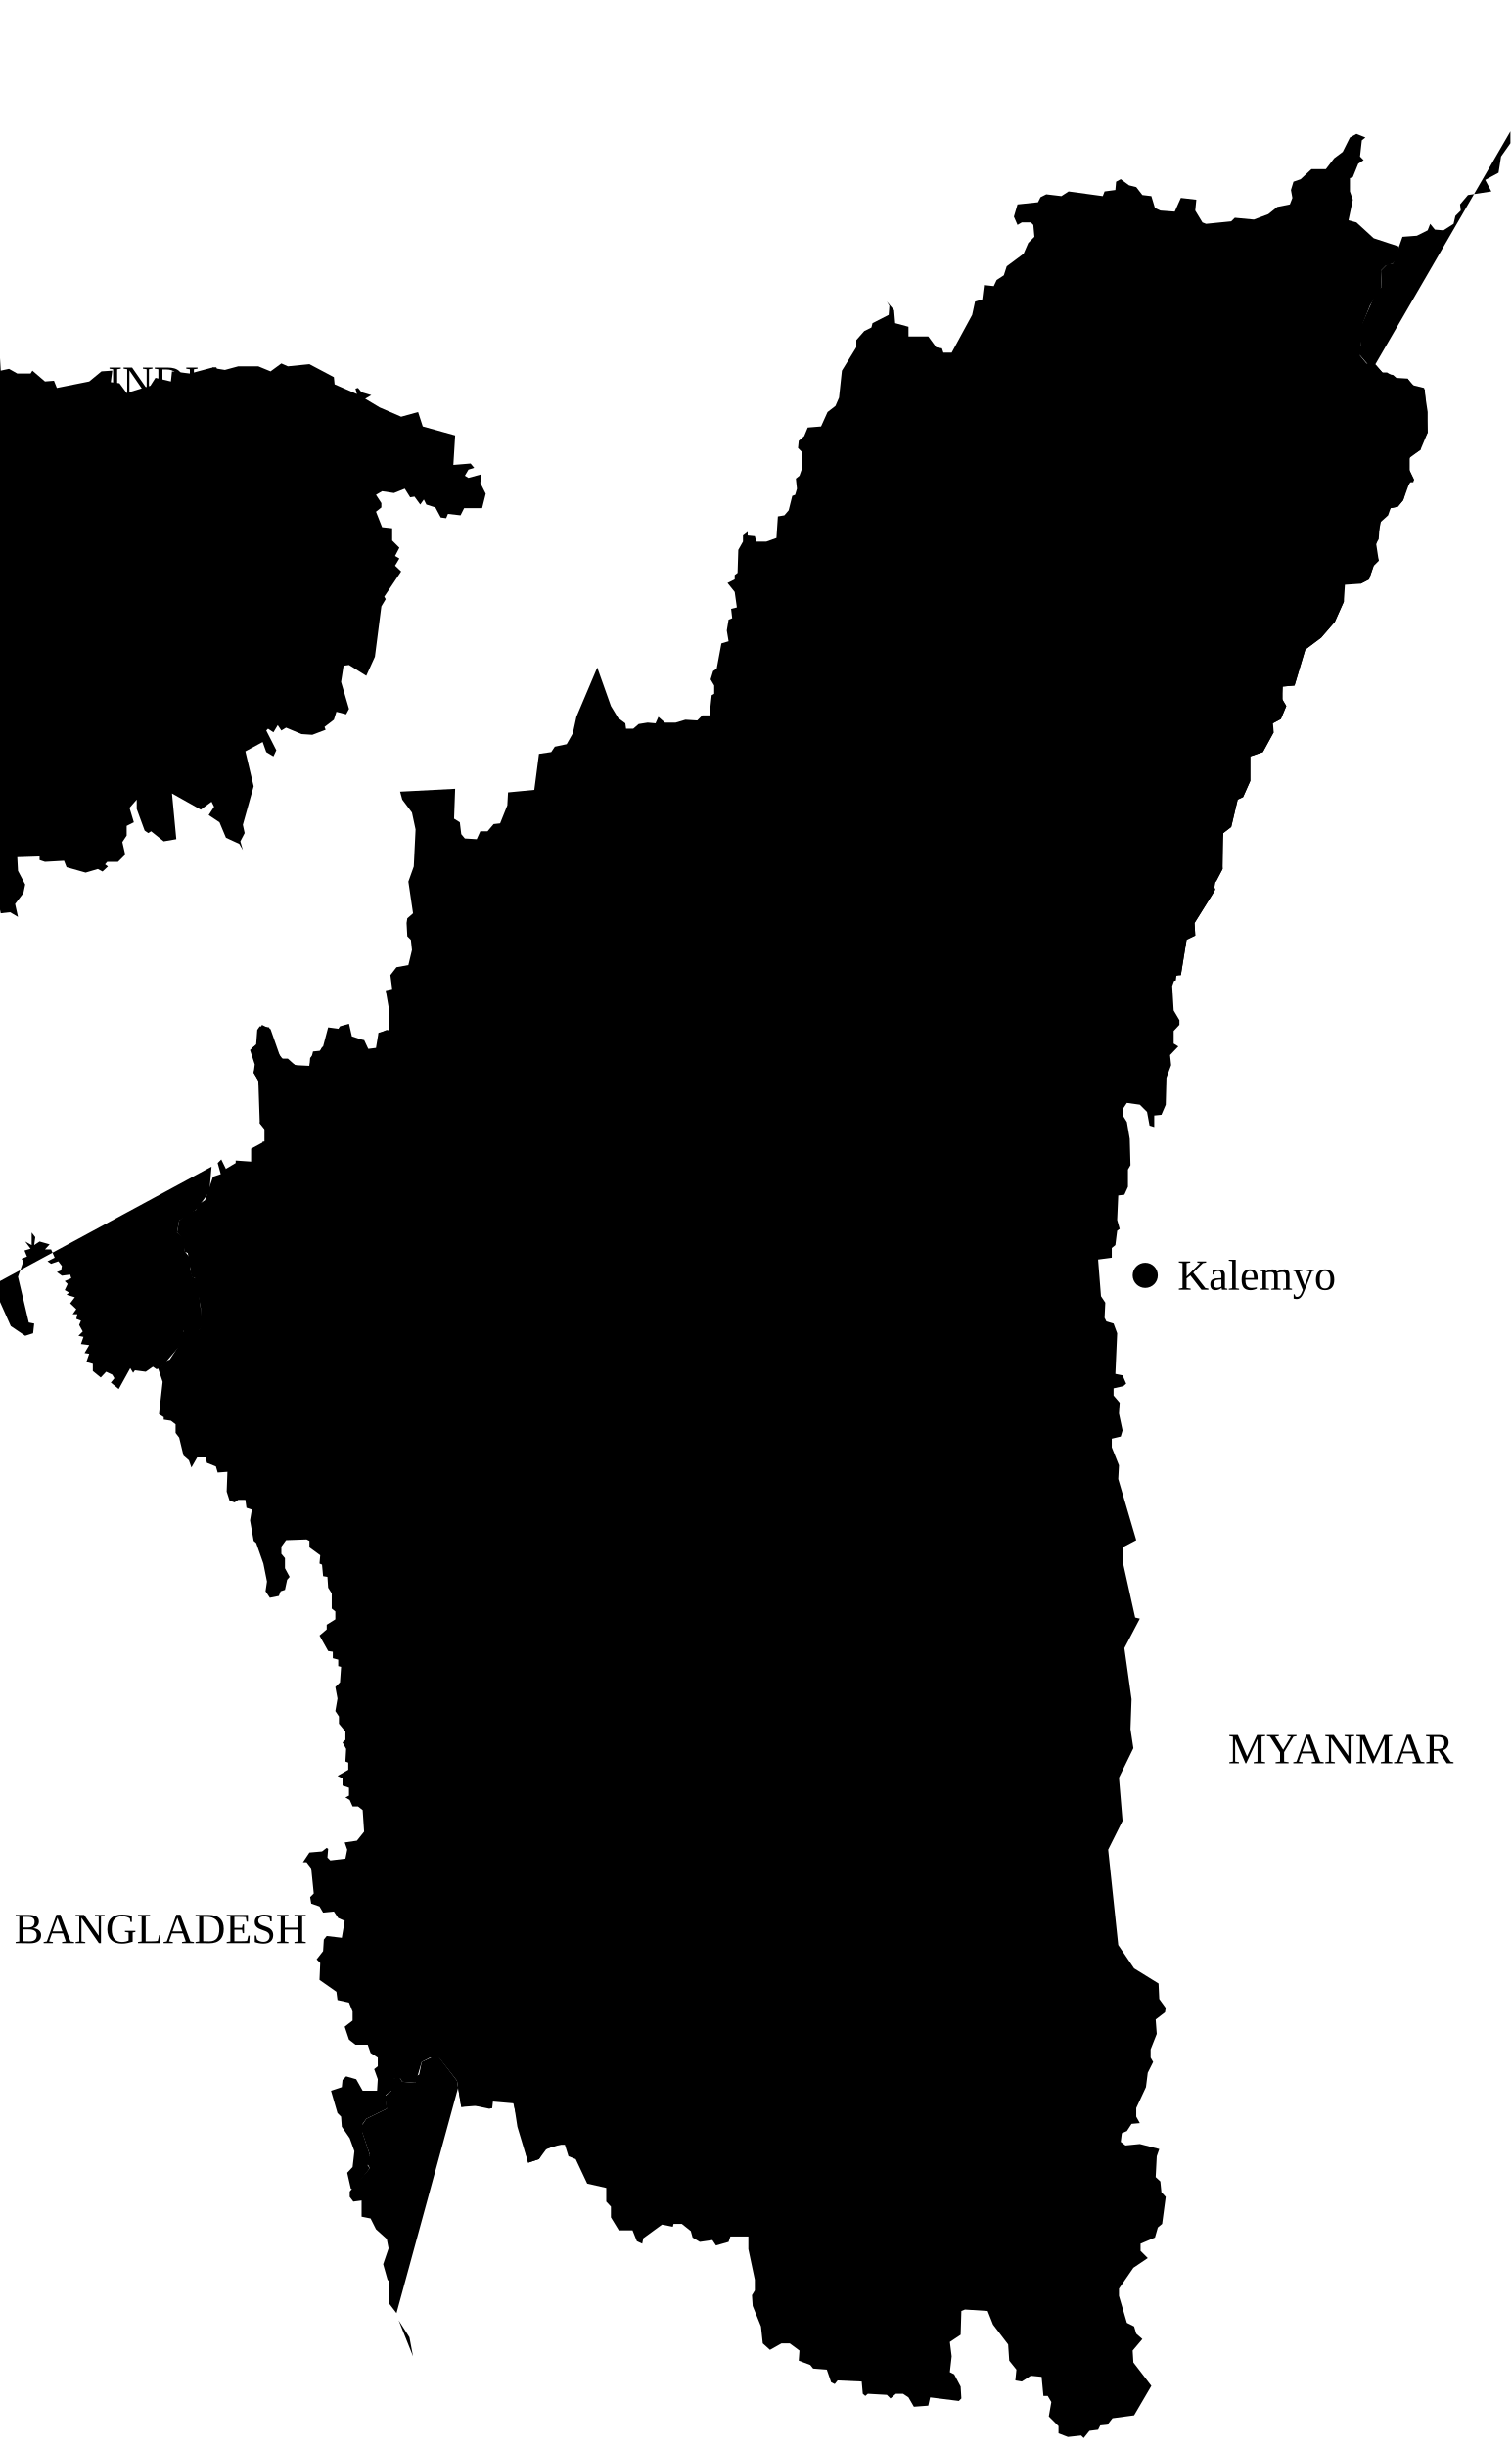
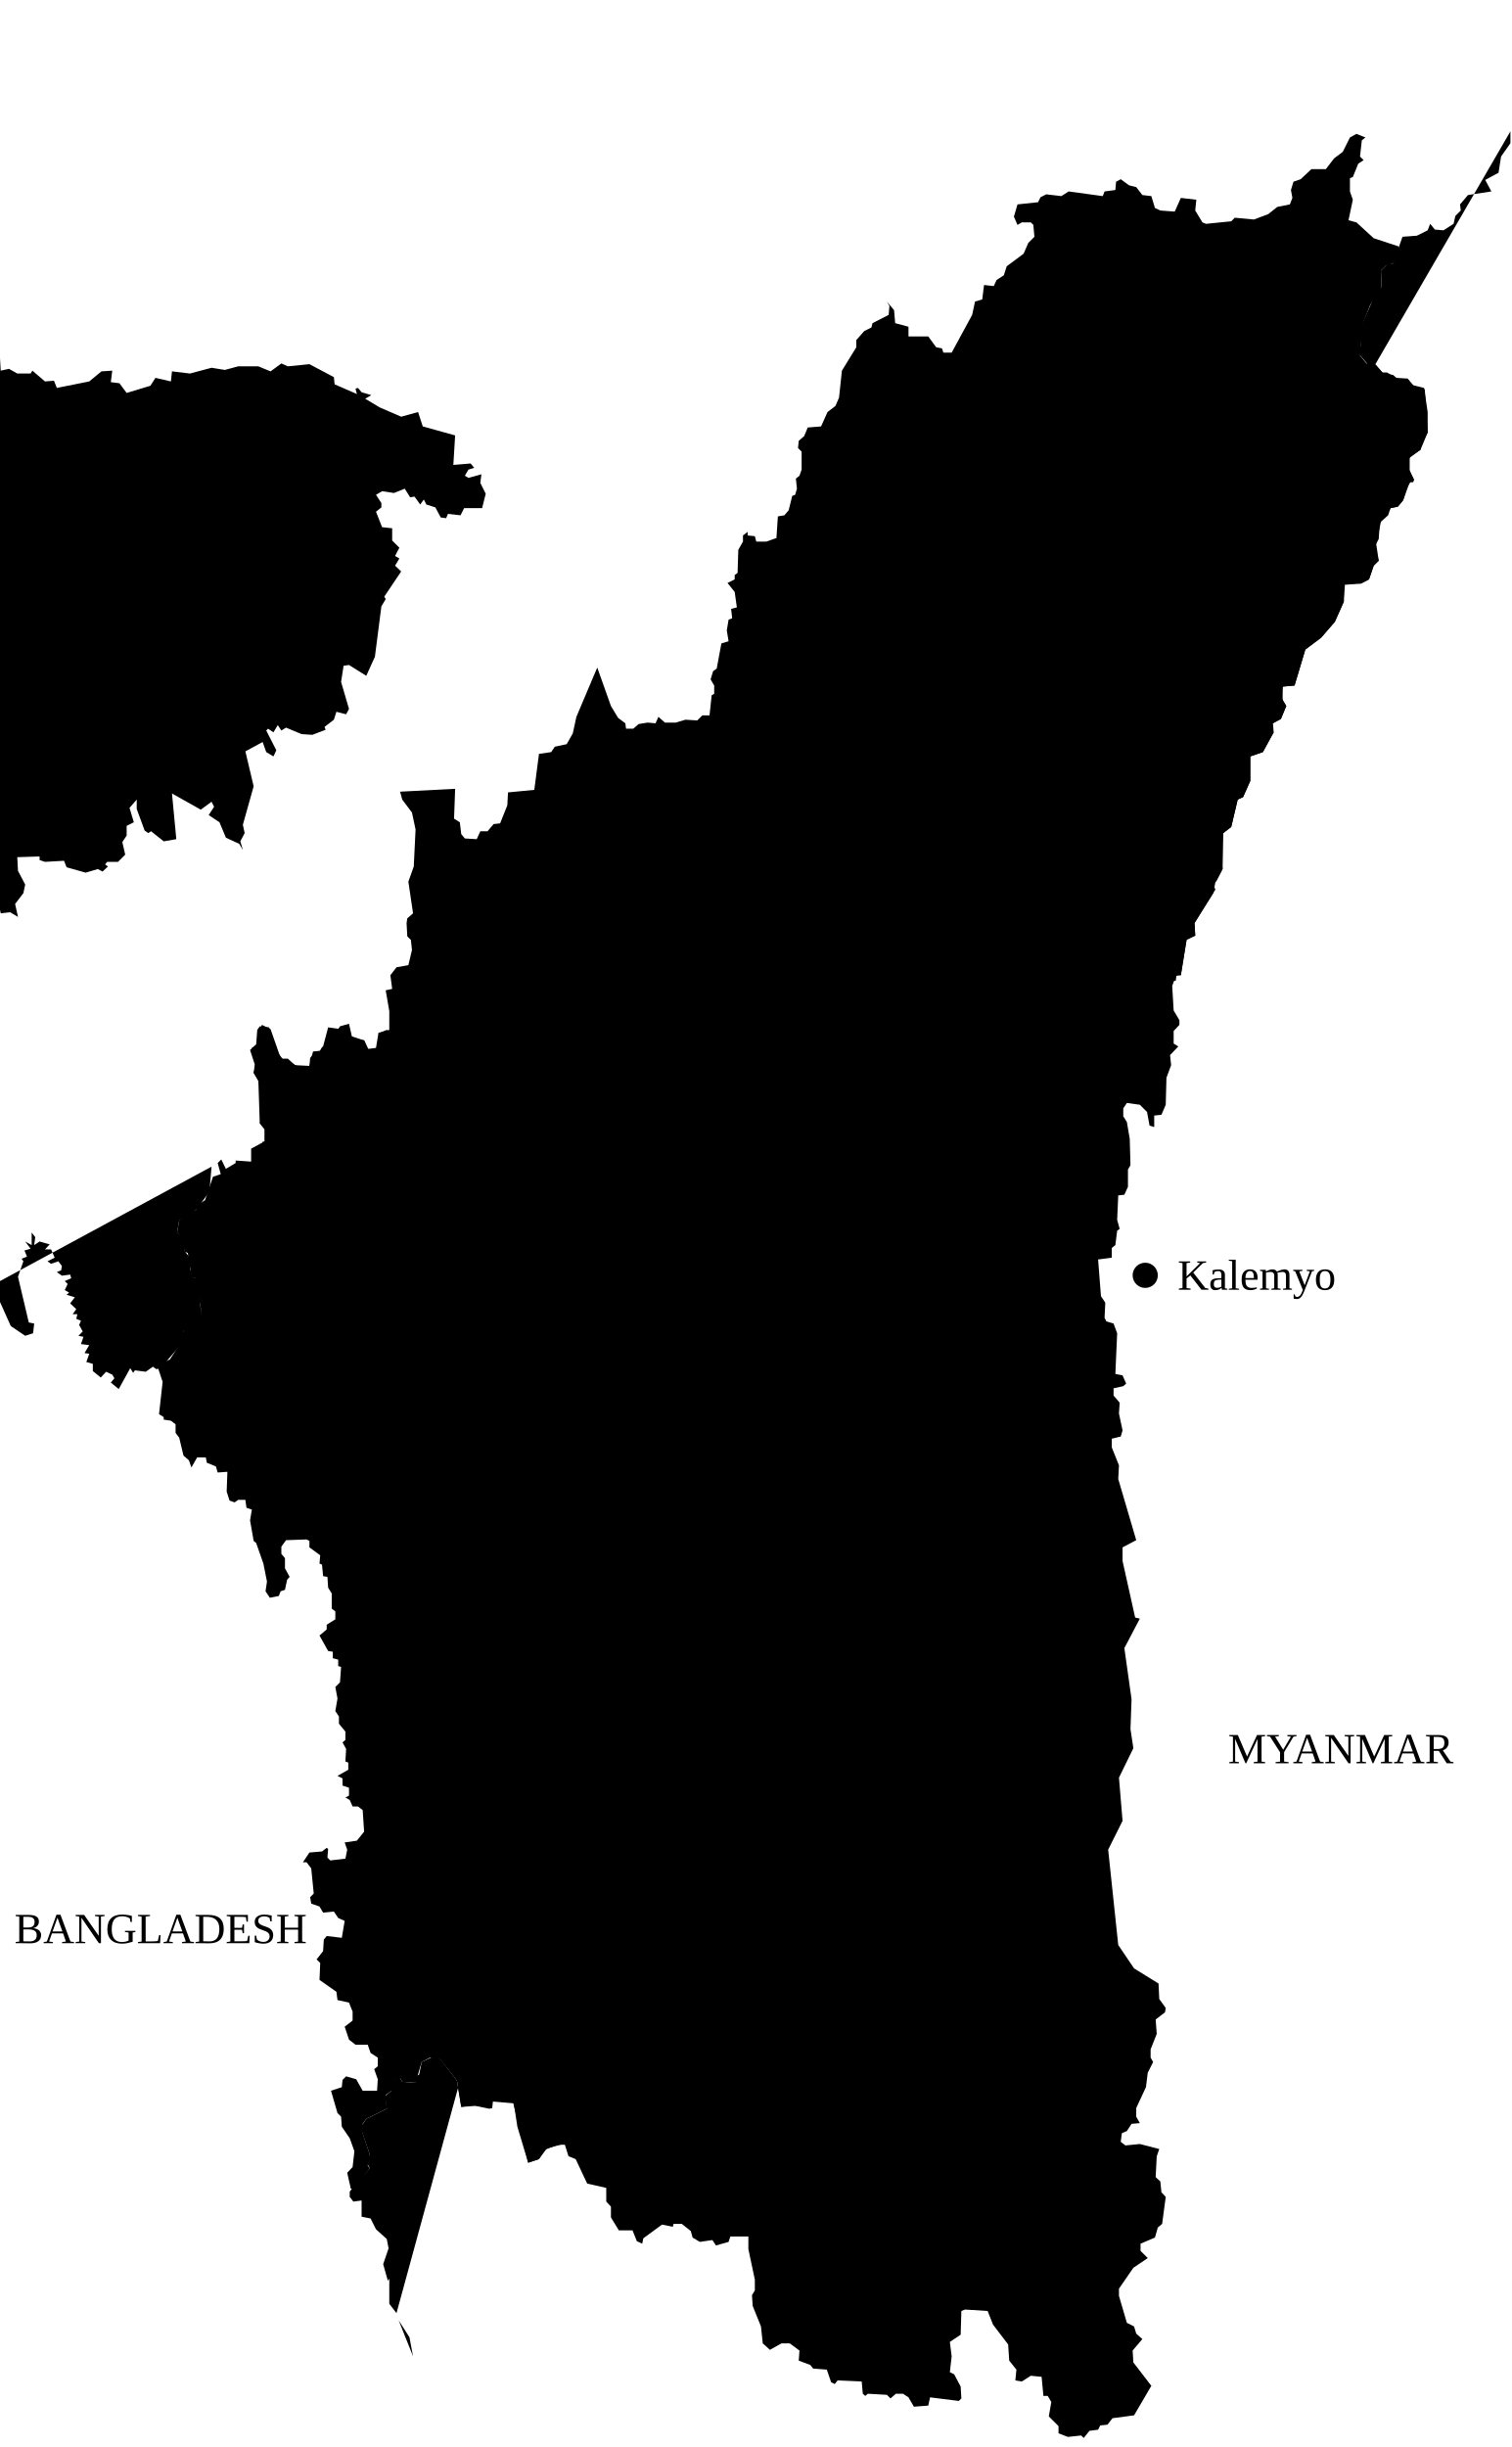
<svg class="zogam-map" viewBox="0 -70 420 680" role="img" aria-labelledby="zm-title">
  <defs>
    <pattern id="zm-weave" width="10" height="10" patternUnits="userSpaceOnUse">
      <rect width="10" height="10" fill="#7A1830" />
      <rect y="4" width="10" height="1" fill="#E3A92B" opacity="0.28" />
      <rect y="8" width="10" height="1" fill="#2A0A16" opacity="0.6" />
    </pattern>
  </defs>
  <path class="zm-land" d="M377,-32.8 375.2,-31.8 373.2,-27.8 370.8,-26 368.5,-23 364.5,-23 361.5,-20.2 359.5,-19.5 358.8,-17.2 359.2,-15 358.5,-13.2 355,-12.5 352.5,-10.5 348.5,-9 343.2,-9.5 342.2,-8.5 335.2,-7.8 334.2,-8.2 332.2,-11.5 332.5,-14.5 328.2,-15 326.5,-11.2 322.5,-11.5 321,-12.2 320,-15.5 317.5,-15.8 315.8,-18 313.8,-18.5 311.5,-20.2 310.2,-19.5 310,-17.2 307,-16.8 306.5,-15.5 297,-16.8 295,-15.5 290.8,-16 289.2,-15.2 288.5,-13.8 282.8,-13.2 281.8,-9.8 282.8,-7.5 284,-8.2 286.5,-8.2 287.2,-7.5 287.5,-4.2 285.8,-2.5 284.5,0.5 279.8,4 279,6.5 277,7.8 276.2,9.5 273.5,9.2 273,13.2 271,13.8 270.2,17.5 264.5,28 262.2,28 261.8,26.8 260.2,26.5 258,23.5 252.5,23.5 252.5,20.8 248.8,19.8 248.5,16.2 246.5,13.8 247.2,15 247,17.5 242.5,19.8 242.2,21 240.2,22 238,24.5 238,26.5 234,33 233.2,40.5 232.2,42.8 230,44.5 228.2,48.5 224.5,48.8 223.5,51.2 222,52.5 221.8,54.5 222.8,55.5 222.8,60.5 222.2,62.2 221.2,63 221.5,65.8 221,67.5 220.2,67.8 219.2,71.8 218,73.2 216.2,73.5 215.8,79.5 213,80.5 210.2,80.5 209.8,79 207.8,78.8 207.8,77.8 206.5,78.8 206.5,80.5 205.2,82.8 205,89.2 204.2,89.8 204.2,91 202.2,92 204.2,94.5 204.8,98.8 203.2,99.2 203.5,101.8 202.5,102.2 202,105.2 202.5,108.2 200.5,108.8 199.2,115.8 198.2,116.5 197.5,118.8 198.5,120.5 198.5,122.8 197.8,123.2 197.2,128.8 195.2,128.8 193.8,130.2 190.5,130 187.8,130.8 184.8,130.8 183,129.2 182.2,131 180,130.8 177.5,131.2 176,132.5 174,132.5 173.8,131 171.8,129.5 169.8,126.2 166,115.5 160.2,129.2 159.2,133.8 157.5,136.8 154.2,137.5 153.2,139 149.8,139.5 148.5,149.5 141.2,150.2 141,153.8 139,158.8 137.2,159 135.5,161 133.5,161 132.5,163.2 129.2,163 128.2,161.8 127.8,158.5 126.2,157.5 126.5,149.2 111.2,150 111.8,152.2 114.5,155.8 115.5,160.5 115,170.8 113.5,175 114.8,183.8 113.2,185.2 113,186.5 113.2,190.2 114.2,191.2 114.5,194 113.5,198.2 110.2,198.8 108.5,201 109,204.8 107.2,205.2 108.2,211 108.2,216.2 105.2,217 104.5,221.2 102.2,221.5 100.8,219 97.8,218 97,214.5 94.5,215.2 91,220.5 89.5,221 89,222 87,222.2 86,226.2 82,226 80,224.2 78.5,224.2 76.8,222 74.8,215.5 72.2,215.2 71.5,216.2 71.2,220.2 69.5,221.8 70.8,225.8 70.5,228.2 71.8,230.2 72.2,242.2 73.5,243.8 73.5,247.2 69.8,249.2 69.8,252.8 65.5,252.5 65.5,253.2 62.8,254.8 62.2,256 59.2,257 57,263.5 55,264.8 54.5,266.2 52,267.2 49.8,269.2 49.2,272.5 51,274.5 51.2,277.8 52.2,278.2 53.2,284.8 54.2,285.2 55.8,293.5 55.8,298.8 55.2,299.5 51,299.5 51.2,303 50.2,303.2 47.2,307.8 45.5,308.5 44.8,309.8 43.8,309.8 45.2,314 44.2,323 45.5,323.8 45.5,324.5 47.5,324.8 48.8,325.8 48.8,328.2 49.8,329.5 51,334.5 52.5,335.8 53.2,337.8 54.8,335 57.2,335 57.5,336.5 60,337.5 60.5,339.2 63.2,339 63,344.5 63.8,347 65.2,347.5 66.2,346.8 68.2,346.8 68.5,349 70,349.5 69.5,352.5 70.5,358.2 71.2,358.8 73.2,364.5 74.2,369.5 73.8,372.2 75,374 77.5,373.5 78,372.2 79.2,371.8 79.8,369 80.5,368.2 79.2,365.8 79.2,363 78.2,361.8 78.2,359.8 79.5,358 85.2,357.8 86,358.2 86,360 89,362.2 88.8,364.5 89.5,364.8 89.8,368 91,368.2 91.2,371.2 92.2,372.8 92.2,377 93.2,377.8 93.2,380 90.8,381.5 90.8,382.8 88.8,384.5 91.2,388.8 92.5,389 92.5,390.8 94,391.2 94,393 94.8,393.2 94.5,397.5 93.2,398.8 93.8,402 93.2,405.5 94.2,407 94.2,409 96,411.2 96,413.5 95.2,414.2 96.2,416 96,419.5 96.8,419.8 96.8,421.8 93.8,423.5 95.2,424.2 95.2,426.2 97,426.8 97,429 96,429.5 97.2,430.2 98,432 99.5,432 100.8,433 101.2,439 99.2,441.5 95.8,442 96.5,444 96,446.5 91.8,447 91,446.2 91.2,443.8 90.8,443.5 89.5,444.5 86,444.8 84.2,447.5 85.2,447.5 86.5,449.2 87.2,456.2 86.2,457.2 86.5,459 88.8,459.8 89.8,461.5 92.8,461.2 94,463 95.8,463.8 95,468.5 90.8,468 90,469 89.8,472.2 88,474.5 89,475.5 88.8,480.2 93.5,483.5 93.8,485.8 97,486.5 98,489 98,491.5 95.8,493.2 97,496.8 98.8,498.2 102.2,498.2 103,500.5 105,501.8 105,504.2 104,505 105,507.8 104.8,511 100.8,511 99,507.8 96.2,507 95.2,508 95,510 92,511 93.8,517.2 94.8,518.2 95,521 97.2,524.2 98.5,527.8 98,532.2 96.5,533.8 97.5,538.2 98.2,538.5 102.8,532.5 102.2,531.8 102.8,528.8 100.8,522.8 100.8,520.2 101.8,518.8 107.5,516 107.2,512.2 108.8,511 108.8,507.8 111.2,507.5 111.8,508.5 115.5,508.8 117.2,503 119.5,501.8 122,501.8 127,508.2 128.2,515.5 132.2,515.2 136,516 136.8,515.8 137,514 142.8,514.5 143.8,521 146.8,531 149.8,530 151.2,527.5 155,526 157,526 158,529.2 160,530 163.2,536.8 168.5,538 168.5,541.8 169.8,543.2 169.8,546.2 172,549.8 175.8,549.8 177,552.8 178.5,553.5 178.8,552 184,548.2 187,548.8 187.2,548 189.5,548 192,550 192.5,551.8 194.5,553 198,552.5 199,554 202.5,553 203,551.5 208,551.5 208,555 209.8,563.5 209.8,566.5 209,567.8 209.2,570.8 211.5,576.5 212,581.2 214,583 217.2,581.2 219.5,581.2 222.2,583.2 222,586 225.2,587.2 226,588.2 229.8,588.5 231,592 232,592.5 232.8,591.5 239.5,591.8 239.8,595.2 240.5,595.8 241.2,595.2 246.5,595.5 247.5,596.5 249,595.2 251,595.2 252.5,596.2 254,598.8 258,598.5 258.5,596.2 266.5,597.2 267.2,596.5 267,593.2 265.2,589.8 264,589.2 264.5,584.8 264,580.8 267,578.8 267.2,572.2 268.2,571.8 274.5,572.2 276,576 280.2,581.5 280.5,586 282.5,588.5 282.2,591.5 284,591.8 286.5,590.2 289.5,590.5 290,595.8 291.2,595.8 292.2,597.5 291.5,601.5 294.2,604.2 294.2,606.2 296.8,607.2 300.5,606.8 301.2,607.5 302.8,605.5 305.2,605.2 305.8,604 307.8,603.8 309.2,602 315.2,601.2 320,593 315,586.5 314.8,583.2 317.5,580 315.8,578.5 315.2,576.5 313.2,575.5 311,568 311,566 315,560.2 319,557.5 317,555.5 317,553.5 321,551.8 321.8,549 323,548 324,540.5 322.8,539.2 322.5,536.2 321.2,535 321.5,529.2 322.2,527.2 316.8,525.8 312.8,526.2 311.5,525.2 311.8,522.8 313.2,522.2 314.5,520.2 316.8,520 315.8,518.2 315.8,515.8 318.5,510 319,506 320.5,503 319.8,501.8 319.8,499.5 321.5,495.2 321.2,491.2 323.8,489.2 324,488 322.2,485.5 322,481.2 315.2,477 310.8,470.5 308,444 312,436 311,424 315,415.8 314.2,410.5 314.5,402.2 312.5,388 316.8,379.8 315.5,379.5 312,363.8 312,360 315.8,358 310.8,341 311,337.2 309,332.2 309,329.8 311.5,329.2 312,327.5 311,322.8 311.2,319.8 309.5,317.8 309.5,315.8 312.2,315.2 313,314.5 312,312.2 310,311.8 310.5,300.5 309.5,297.8 307.5,297.2 307,296.2 307.2,292 306,290.2 305.2,280 309,279.5 309,276.8 310,276 310.5,272 311.2,271.5 310.5,269 310.8,262.2 312.5,262 313.5,259.8 313.5,255 314.2,253.8 314,246.5 313.2,241.8 312.2,240.2 312.2,238 313.2,236.5 316.8,237 318.8,239 319.5,242.8 320.8,243.2 320.8,240 322.8,239.8 324,237 324.2,229.5 325.5,226 325.2,223.2 327.5,220.8 326.2,220 326.2,216.5 327.8,214.8 327.8,213.5 326.2,210.8 325.8,204 326.8,201.2 328.2,201 329.8,191.2 332.2,190 332,186.5 337.2,178.2 337.8,175.2 339.8,171.5 340,161.5 342.2,159.8 344,152.2 345.5,151.5 347.5,147 347.5,140.2 351,139 354,133.5 353.8,131 356,129.8 357.5,126.2 356.5,124.5 356.5,120.8 359.8,120.5 362.8,110.5 367.2,107.2 371,102.8 373.5,97.2 373.8,92.5 378.2,92.2 380.5,91 381.8,87.2 383.2,85.8 382.5,81.2 383.8,75 385.8,73.2 386.5,71.2 388.5,70.8 390,69 391,65.5 392,64 392.8,64 393,63.2 391.8,60.8 391.8,57.2 394.8,55 394.8,53.8 396.8,50.2 396.8,44.5 395.8,37.8 392.5,37 391.2,35.2 388,35 385.5,33.5 384.2,33.5 382.2,31.2 379.8,31 378,28.8 378.8,19.8 380.8,14.8 384,9.8 383.8,5.2 385.2,3.8 387.2,3.2 388.5,1.2 388.8,-1.5 381.8,-3.8 377,-8.2 374.8,-8.8 376,-14.5 375.2,-16.8 375.2,-20.5 376,-20.8 377.5,-24.5 379,-25.5 378,-26.5 378.5,-31 379.5,-31.8Z" />
  <path class="zm-border" d="M148,435.2 148.5,436.5 147.5,438 151,437.2 153.2,433 156.2,433.8 157,430.2 156.5,422.2 157.2,422.2 157.5,426 158.5,415.5 161.8,416.2 167.2,421.5 169,421.8 170,423.2 171.5,423 172.5,425.5 174,425.8 175.2,427.5 177,426.5 177.8,427.2 177.8,432 181.2,434.5 182.5,442.5 183.5,441.2 183.5,438.2 186,434.5 185,433.5 186.8,433.2 188,431.2 191,435.2 191.2,437.2 193.8,437.8 194.2,433 193,431.2 193,429 195,423.8 194.2,422 200.5,422.2 200.2,419.8 198,416.5 199.2,414.5 198,410.5 201,408.8 204,410.2 206.5,409.5 208,413 210.8,413 212.5,410.2 210,405.2 210.2,404 214.2,404 217.2,401.8 216.2,399 216.8,397.5 215.8,397.2 216.5,397 215.8,396 216.5,393.2 215.2,392 215.2,381 212.8,378 209.5,377 209.2,372.8 208,371.2 208.5,368.8 206,368.5 206.8,367.5 206.2,365.5 210,360 208.5,356 206,354.2 206.5,352 204.8,350 205.5,348 204.2,345.2 206,339.5 204.5,333 206.5,331.2 205.8,330.8 206.8,330.2 207.2,325.8 209.2,322.2 208.8,320.5 210,319.2 211,320 212.8,319.5 210.5,317.2 210.8,315.8 209.5,313.2 210,309.8 207.8,307.8 209.2,301 211,301.5 212,303 215,300.8 215.5,301.8 218,302.5 220.2,307 227.8,307.5 229.2,305.8 230,306 232.2,301.2 234.5,299.5 233.2,298.5 234.8,296.2 235,293.8 238.5,291.2 238.5,290 236.5,290.2 236.8,286.2 238,284.8 237.2,282.2 238.8,281 236.8,276.5 237.2,275.2 235.8,273 236.8,272 236.2,267.8 237,266.8 235,263.8 238.8,262.8 239,261 240.5,259.8 238.8,255 238.8,251.8 239.5,251.8 240,248.8 239.2,248 239.5,244.5 242.2,240.5 241.2,237 242.8,236 243.5,233.8 242.2,226.5 244.5,221.2 241.2,219 241.5,216 239.2,212.2 240.8,206.2 239,204.8 238.5,201.2 239.8,191.2 238,190 236.8,190.5 234.5,188.2 234.8,187 232.5,183.8 232,179.2 233,178.5 231.8,177.5 233,176.5 231.5,175.8 233,173.8 231.8,171.8 232.2,170.8 234.8,170.2 234.8,169.2 239,171.2 240,170.8 242,172.2 244.2,179.2 246.2,179.8 246.2,181.8 247.5,182.2 247.5,185 252.5,189 256.2,186.5 257.8,186.8 258.8,184 262.5,186.8 263.8,185 264.5,185.2 265,181.8 266.2,180.2 269.5,180.5 270,181.5 274,180.5 277.8,182 281.5,181 283.5,185.5 286.5,188.2 286.8,190.2 287.8,191 293.8,190.2 297.8,187.5 303.5,188.5 305.5,190.8 312,191 314.8,193 315.8,196 317.5,195.5 319.5,196.5 321.2,195.8 323.2,199.2 323,201 324.8,202.8 326.8,202.5 327,200.8 328.2,201 329.8,191 332.2,190 332,186.5 337.8,177.2 336.5,174.2 338,175 339.8,171.5 339.2,165.2 340,161.5 342.2,159.8 344,152.2 345.5,151.5 347.5,147 347.5,140.2 351,139 354,133.5 352.2,131.8 356,129.8 357.5,126.2 356.2,124 356.5,120.8 359.8,120.5 362.8,110.5 367.2,107.2 371,102.8 373.5,97.2 373.2,92 374.5,91.2 376.5,92.2 376,90.8 377,89.8 378.2,92.2 380.5,91 381.8,87.2 383.2,85.8 382,82 383.2,79.8 383.5,75.2 386.5,71.2 388.5,70.8 390,69 391.8,64 393,63.5 391,59 392,56.8 394.8,55 396.8,50.2 396,38.2 393.2,37.5 391.2,35.2 389.2,36 387.2,34.2 384.5,33.8 382.2,31.2 380.8,32 377.2,27.8 378.2,26 378.2,20.8 382.5,11.2 384,9.8 383.8,5.2 385.5,3.5 387.2,3.2 389.8,-4.2 393.8,-4.5 396.8,-6 397.5,-7.8 398.8,-6.2 401.2,-6 404,-7.8 404.5,-10 406,-11.5 405.8,-13.2 408,-15.8 414.5,-16.8 412.8,-20 416.5,-22 417.2,-26.5 419.8,-30.2 419.8,-33.5M0,29.5 0.2,33 2.5,32.5 4.8,33.8 8.5,33.8 9,33 12.5,36 15,35.8 15.8,37.8 24.8,36 28.2,33.2 31.2,33 30.8,36.2 33.2,36.5 35.2,39.2 41.8,37.2 43.2,35 47.5,36 47.8,33.2 52.8,33.8 58.8,32.2 62.5,32.8 66.2,31.8 71.8,31.8 75.2,33.2 78.2,31 80,31.8 86,31.2 92.8,34.8 93,36.8 99.2,39.5 98.8,38 99.5,37.8 100.5,39 103.2,39.8 101.5,40.8 105.5,43.2 111.5,45.8 116.2,44.5 117.5,48.5 126.5,51 126,59.2 130.8,58.8 131.8,60 130.2,60.5 129.2,62.2 130.2,62.8 133.8,61.8 133.5,64.2 135,67.2 134,71.2 129,71.2 128,73.2 124.5,72.8 124,74 122.5,73.8 121,71 118.5,70.2 117.8,68.8 116.8,70.2 115.2,68 114,68.2 112.5,65.8 109.5,67 106.2,66.5 104.5,67.5 106,69.8 106,71 104.5,72.2 106.2,76.5 109,76.8 109,80.2 111,82.2 109.8,84.5 111,85.2 109.8,87.2 111.5,88.8 106.8,95.8 107.2,96.5 106,98.5 104.2,112.5 101.8,117.8 97,114.8 95.5,115 94.8,119.5 97,127 96.2,128.5 93.5,127.8 92.8,130 90.2,132 90.5,132.8 86.8,134.2 83.8,134 79.5,132.2 78.2,133 77.2,131.5 76,133.5 74.5,132.5 74,133 76.8,138.5 76,140.2 74,139 73,136.2 68.2,138.8 70.5,148.5 67.5,159.2 68,161.5 66.8,163.8 67.5,166.2 66.5,164.5 62.8,162.8 61,158.5 58,156.5 59.5,154.2 58.8,152.8 55.8,155 47.8,150.5 49,163.2 45.5,163.8 42,161 41.2,161.5 40.2,160.8 38,154.8 38,152.2 36,154.5 37.2,158.5 35.2,159.5 35.2,162.2 34,164 34.8,167.5 32.8,169.5 29.8,169.5 29.2,170.2 30,170.8 28.5,172.2 27.2,171.5 23.8,172.5 18.5,171 17.8,169.2 12.5,169.5 11,169 11,168 4.8,168.2 5,172 7,175.8 6.5,178.2 4.2,181.2 5,184.8 2.8,183.5 0.2,183.8 0,182.8 0,186.8M0,286 0,291.8 3,298.5 7,301.2 9.2,300.5 9.5,297.8 8,297.5 5,284.8 6.5,280.5 6,279.8 7.5,279.2 6.8,277.5 8.5,277 7,275 8.8,276 8.8,272.5 9.8,273.8 9.5,276 11,275 13.8,275.8 12.5,277.2 14.2,277.2 15.2,279.5 13.2,280.5 14.2,281.2 16.2,280.5 17.2,281.8 17,283 15.8,283.5 17.2,284.5 19.5,284.2 19.8,285.2 18,286 18.8,286.8 18,288.5 19.2,289.2 18.5,289.8 20.8,290.5 19.5,292.2 21.2,293.8 20.2,295.2 21.5,295.2 21.2,296.5 22.5,297 22,298.2 23,300 21.8,301.2 23.2,301.5 22.5,303.5 24.8,303.8 23.5,306 24.8,306.2 24,308.5 25.8,309 25.8,311 28,312.8 29.5,311.2 31.2,312 31.8,313 30.8,314.2 33,316 36.2,310.2 37,311.5 37.5,310.8 40.5,311.2 42.5,309.8 43.5,310.5 44.8,310 49.8,304.2 51.8,304.8 52.2,303.2 51,299.8 54.8,300.2 58,296.5 56,295.5 54.8,285.5 53.5,284.8 52.8,282.5 53,279.8 51.2,277.5 51.2,274.2 49.2,272.5 49.8,269.2 54.5,266.2 58.2,261.2 58.8,254.2M61.5,252.2 60.5,253.2 61.5,256.8 65.8,254.8 66.5,252.8 70.5,254.2 71.2,252.5 70.2,249.2 73,248 73,247.2 74.2,247.5 74.2,244.5 72.2,242 73.2,240.2 72,230.8 70.5,228 71.2,226 70,221.2 72.5,219.8 71.8,217 72.8,214.8 75.2,216 78,224 84.2,227 86,226.5 86.2,224 87.2,222.8 88.2,223 89.8,220.8 91.2,215.5 94.8,216 97,219 101.2,219 102.5,221.8 101.8,223.2 102.5,225.8 103.8,225.8 104.8,224 104.8,221.5 105.8,220.2 105.2,217.2 107.5,216.2 109.8,217.5 111.2,221.8 109,227 110,227.5 109.8,229.2 110.5,228.5 111.8,229.5 110.8,230 110.8,232.8 113.2,235 112.8,236 113.8,238 113,240.8 114.2,241.5 113.8,243 114.8,246 114,246.8 114.8,247.2 114.2,248.8 115.8,249.5 115.2,251.5 116,254 117.2,253.2 117.8,256 119,256.8 118.2,257 118.2,260 119.8,260.2 118.8,261.2 121.2,262.5 121.5,263.8 119.5,267.5 122.2,269.5 121.5,272.2 122.5,272.8 122.5,275.5 123.5,276 123.8,277.8 123.5,278.5 117.5,278.5 118.5,280 118.2,284.2 119.5,287.5 118.8,291.2 120,292.2 119,295.2 121.5,297.5 122.8,300.8 121.5,306.2 122,310.5 120.8,312 120.5,316.8 121,317.5 123.2,317.2 124,319.5 126,318.8 127.8,322.8 129,321.5 129.8,322 129.5,324 130.8,324.8 130,325.8 131.2,326.8 130,328.2 131,330 130.2,331.2 132.2,334.2 132.2,338.8 133.5,340.5 136.2,341.5 137.5,344 137,345.5 138.5,349.8 138.2,354 139.2,355.2 138.5,356.2 139.8,359.5 139.8,362.2 138.5,362.5 138,364.2 140,366.8 141,370.2 140.5,371.8 141.2,372.2 140.5,373 142,380.5 141.5,383.2 142.5,384.2 142.2,386.8 144.8,394.2 146.5,413 148,413.5 148.2,416.2 147.5,419.5 146.2,419.2 146.2,417.5 144.8,417 142.8,419 144.2,420.5 145.2,424.8 147,427.5 146.2,430 146.8,434 148.5,436.2 147.5,438 151,437.2 151.5,436.2M114.8,584.8 113.8,579.5 110.8,574.8M110.2,572.8 108.2,570.2 108.2,563.2 107.8,563.8 106.5,559.2 108,554.8 107.5,552.2 104.5,549.5 103,546.5 100.5,546 100.5,541.5 98.2,541.8 97.2,540.5 97.2,539 102.8,532.5 101.8,530.8 102.8,528.8 100.2,521.2 101.8,518.8 107.5,516 107,512.5 108.8,511 108.5,507.8 111,507.2 111.8,508.5 115.5,508.8 115.2,507.2 116.5,506.5 117.2,503 121.5,501 127,508.2 128.2,515.5 131.2,515 136.8,515.8 136.8,514 142.5,513.8 146.8,531 149.8,530 152,527 156.5,525.8 153,516.5 152,507.5 150,502 148,486.2 148.5,482.8 147.2,479.2 148,475.8 147.2,471.5 148.5,463.5 148,459.5 149.5,457.2 148.8,453.8 150.8,452.5 151,451.2 149.8,445.8 148.5,444.8 149.2,442.8 148.2,441.8 148.8,440.2 147.5,437.5 148.5,436.2 147.8,435.2" />
  <g class="zm-places">
    <g data-place="Churachandpur">
      <circle cx="272.9" cy="140.0" r="3.5" />
      <text x="263.9" y="144.0" text-anchor="end">Churachandpur</text>
    </g>
    <g data-place="Aizawl">
      <circle cx="161.2" cy="216.0" r="3.5" />
      <text x="170.2" y="220.0">Aizawl</text>
    </g>
    <g data-place="Tedim">
      <circle cx="269.4" cy="261.6" r="3.5" />
      <text x="278.4" y="265.6">Tedim</text>
    </g>
    <g data-place="Kalemyo">
      <circle cx="318.3" cy="284.4" r="3.5" />
      <text x="327.3" y="288.4">Kalemyo</text>
    </g>
    <g class="zm-hakha" data-place="Hakha">
      <circle cx="264.8" cy="352.9" r="3.5" />
      <text x="273.8" y="356.9">Hakha</text>
    </g>
  </g>
  <g class="zm-countries">
-     <text class="zm-country" x="30" y="40">INDIA</text>
-     <text class="zm-country" x="404" y="420" text-anchor="end">MYANMAR</text>
+     <text class="zm-country" x="30" y="52">INDIA</text>
+     <text class="zm-country zm-my" x="404" y="420" text-anchor="end">MYANMAR</text>
    <text class="zm-country zm-bd" x="4" y="470">BANGLADESH</text>
  </g>
</svg>
